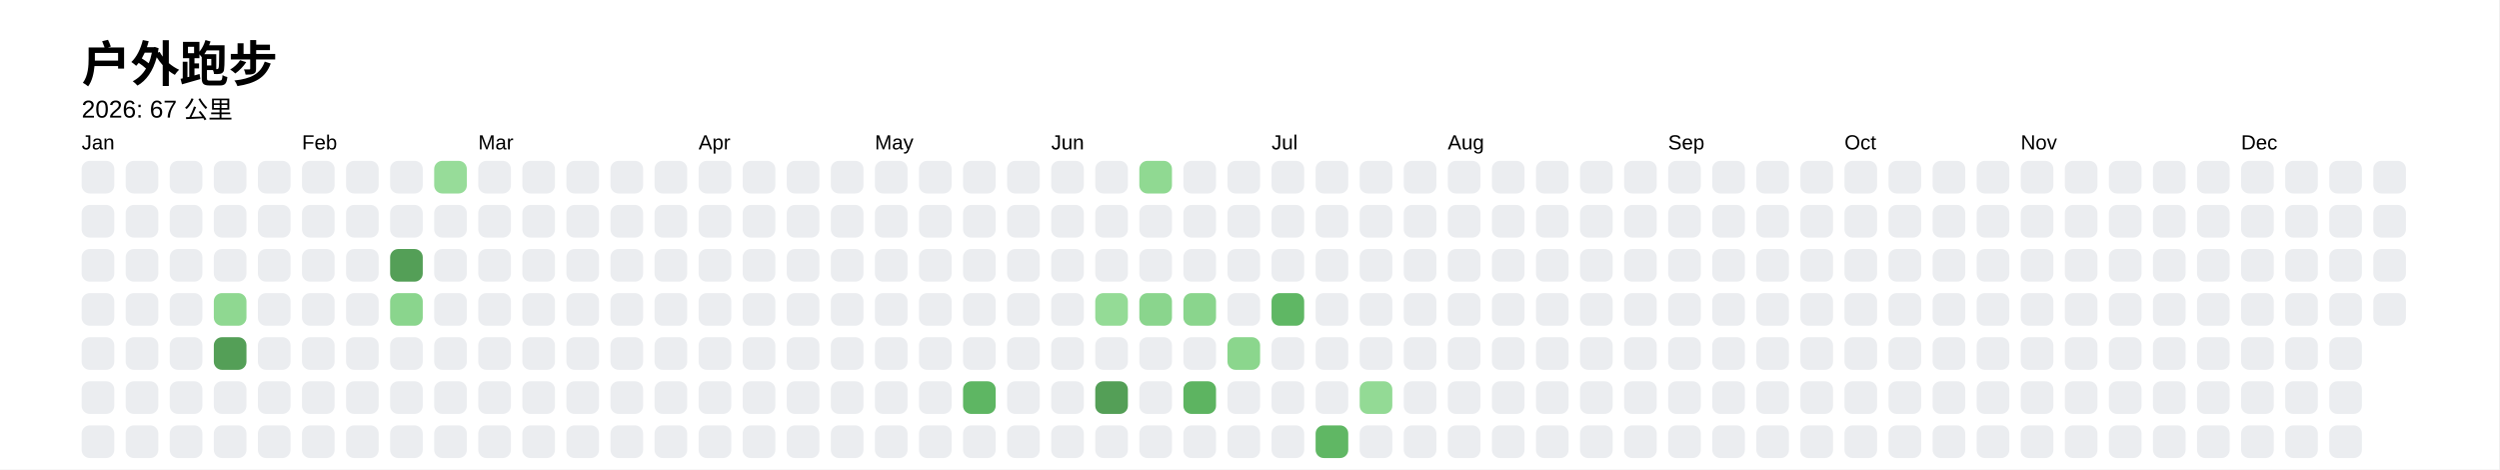
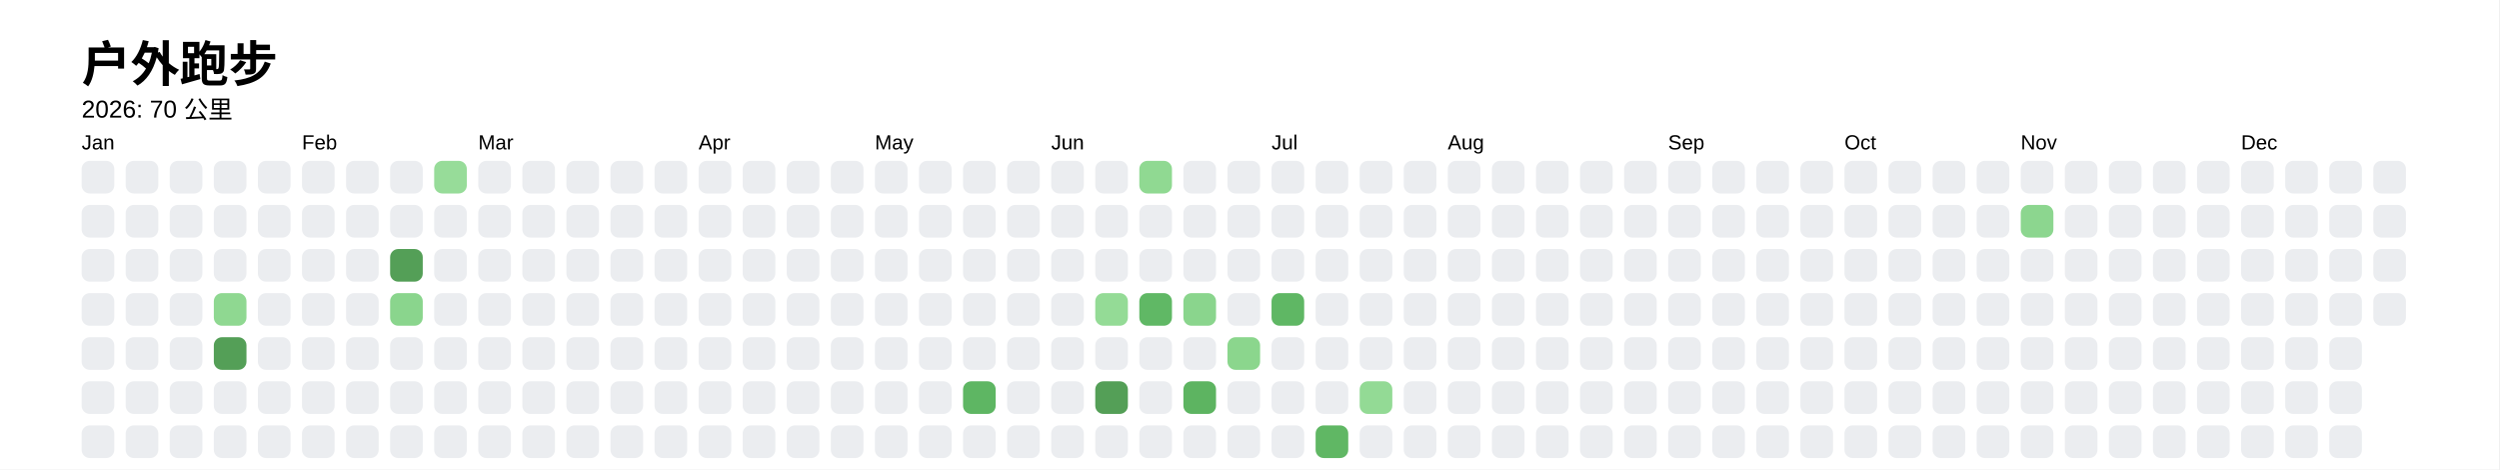
<svg xmlns="http://www.w3.org/2000/svg" baseProfile="full" height="57.5mm" version="1.1" viewBox="0,0,306.2,57.5" width="306.2mm">
  <defs />
  <rect fill="#FFFFFF" height="57.5" width="306.2" x="0" y="0" />
  <text fill="#000000" style="font-size:6px; font-family:Arial; font-weight:bold;" x="10" y="10">户外跑步</text>
-   <text fill="#000000" style="font-size:3px; font-family:Arial;" x="10" y="14.4">2026: 67 公里</text>
+   <text fill="#000000" style="font-size:3px; font-family:Arial;" x="10" y="14.4">2026: 70 公里</text>
  <text fill="#000000" style="font-size:2.5px; font-family:Arial" x="10" y="18.3">Jan</text>
  <rect fill="#EBEDF0" height="4" rx="1" ry="1" width="4" x="10" y="19.7" />
  <rect fill="#EBEDF0" height="4" rx="1" ry="1" width="4" x="10" y="25.1" />
  <rect fill="#EBEDF0" height="4" rx="1" ry="1" width="4" x="10" y="30.5" />
  <rect fill="#EBEDF0" height="4" rx="1" ry="1" width="4" x="10" y="35.9" />
  <rect fill="#EBEDF0" height="4" rx="1" ry="1" width="4" x="10" y="41.3" />
  <rect fill="#EBEDF0" height="4" rx="1" ry="1" width="4" x="10" y="46.7" />
  <rect fill="#EBEDF0" height="4" rx="1" ry="1" width="4" x="10" y="52.1" />
  <rect fill="#EBEDF0" height="4" rx="1" ry="1" width="4" x="15.4" y="19.7" />
  <rect fill="#EBEDF0" height="4" rx="1" ry="1" width="4" x="15.4" y="25.1" />
  <rect fill="#EBEDF0" height="4" rx="1" ry="1" width="4" x="15.4" y="30.5" />
  <rect fill="#EBEDF0" height="4" rx="1" ry="1" width="4" x="15.4" y="35.9" />
  <rect fill="#EBEDF0" height="4" rx="1" ry="1" width="4" x="15.4" y="41.3" />
  <rect fill="#EBEDF0" height="4" rx="1" ry="1" width="4" x="15.4" y="46.7" />
  <rect fill="#EBEDF0" height="4" rx="1" ry="1" width="4" x="15.4" y="52.1" />
  <rect fill="#EBEDF0" height="4" rx="1" ry="1" width="4" x="20.8" y="19.7" />
  <rect fill="#EBEDF0" height="4" rx="1" ry="1" width="4" x="20.8" y="25.1" />
  <rect fill="#EBEDF0" height="4" rx="1" ry="1" width="4" x="20.8" y="30.5" />
  <rect fill="#EBEDF0" height="4" rx="1" ry="1" width="4" x="20.8" y="35.9" />
  <rect fill="#EBEDF0" height="4" rx="1" ry="1" width="4" x="20.8" y="41.3" />
  <rect fill="#EBEDF0" height="4" rx="1" ry="1" width="4" x="20.8" y="46.7" />
  <rect fill="#EBEDF0" height="4" rx="1" ry="1" width="4" x="20.8" y="52.1" />
  <rect fill="#EBEDF0" height="4" rx="1" ry="1" width="4" x="26.2" y="19.7" />
  <rect fill="#EBEDF0" height="4" rx="1" ry="1" width="4" x="26.2" y="25.1" />
  <rect fill="#EBEDF0" height="4" rx="1" ry="1" width="4" x="26.2" y="30.5" />
  <rect fill="#8fd891" height="4" rx="1" ry="1" width="4" x="26.2" y="35.9" />
  <rect fill="#549F57" height="4" rx="1" ry="1" width="4" x="26.2" y="41.3" />
  <rect fill="#EBEDF0" height="4" rx="1" ry="1" width="4" x="26.2" y="46.7" />
  <rect fill="#EBEDF0" height="4" rx="1" ry="1" width="4" x="26.2" y="52.1" />
  <rect fill="#EBEDF0" height="4" rx="1" ry="1" width="4" x="31.6" y="19.7" />
  <rect fill="#EBEDF0" height="4" rx="1" ry="1" width="4" x="31.6" y="25.1" />
  <rect fill="#EBEDF0" height="4" rx="1" ry="1" width="4" x="31.6" y="30.5" />
  <rect fill="#EBEDF0" height="4" rx="1" ry="1" width="4" x="31.6" y="35.9" />
  <rect fill="#EBEDF0" height="4" rx="1" ry="1" width="4" x="31.6" y="41.3" />
  <rect fill="#EBEDF0" height="4" rx="1" ry="1" width="4" x="31.6" y="46.7" />
  <rect fill="#EBEDF0" height="4" rx="1" ry="1" width="4" x="31.6" y="52.1" />
  <text fill="#000000" style="font-size:2.5px; font-family:Arial" x="37.0" y="18.3">Feb</text>
  <rect fill="#EBEDF0" height="4" rx="1" ry="1" width="4" x="37.0" y="19.7" />
  <rect fill="#EBEDF0" height="4" rx="1" ry="1" width="4" x="37.0" y="25.1" />
  <rect fill="#EBEDF0" height="4" rx="1" ry="1" width="4" x="37.0" y="30.5" />
  <rect fill="#EBEDF0" height="4" rx="1" ry="1" width="4" x="37.0" y="35.9" />
  <rect fill="#EBEDF0" height="4" rx="1" ry="1" width="4" x="37.0" y="41.3" />
  <rect fill="#EBEDF0" height="4" rx="1" ry="1" width="4" x="37.0" y="46.7" />
  <rect fill="#EBEDF0" height="4" rx="1" ry="1" width="4" x="37.0" y="52.1" />
  <rect fill="#EBEDF0" height="4" rx="1" ry="1" width="4" x="42.4" y="19.7" />
  <rect fill="#EBEDF0" height="4" rx="1" ry="1" width="4" x="42.4" y="25.1" />
  <rect fill="#EBEDF0" height="4" rx="1" ry="1" width="4" x="42.4" y="30.5" />
  <rect fill="#EBEDF0" height="4" rx="1" ry="1" width="4" x="42.4" y="35.9" />
  <rect fill="#EBEDF0" height="4" rx="1" ry="1" width="4" x="42.4" y="41.3" />
  <rect fill="#EBEDF0" height="4" rx="1" ry="1" width="4" x="42.4" y="46.7" />
  <rect fill="#EBEDF0" height="4" rx="1" ry="1" width="4" x="42.4" y="52.1" />
  <rect fill="#EBEDF0" height="4" rx="1" ry="1" width="4" x="47.8" y="19.7" />
  <rect fill="#EBEDF0" height="4" rx="1" ry="1" width="4" x="47.8" y="25.1" />
  <rect fill="#549F57" height="4" rx="1" ry="1" width="4" x="47.8" y="30.5" />
  <rect fill="#8ad58d" height="4" rx="1" ry="1" width="4" x="47.8" y="35.9" />
  <rect fill="#EBEDF0" height="4" rx="1" ry="1" width="4" x="47.8" y="41.3" />
  <rect fill="#EBEDF0" height="4" rx="1" ry="1" width="4" x="47.8" y="46.7" />
  <rect fill="#EBEDF0" height="4" rx="1" ry="1" width="4" x="47.8" y="52.1" />
  <rect fill="#97dc99" height="4" rx="1" ry="1" width="4" x="53.2" y="19.7" />
  <rect fill="#EBEDF0" height="4" rx="1" ry="1" width="4" x="53.2" y="25.1" />
  <rect fill="#EBEDF0" height="4" rx="1" ry="1" width="4" x="53.2" y="30.5" />
  <rect fill="#EBEDF0" height="4" rx="1" ry="1" width="4" x="53.2" y="35.9" />
  <rect fill="#EBEDF0" height="4" rx="1" ry="1" width="4" x="53.2" y="41.3" />
  <rect fill="#EBEDF0" height="4" rx="1" ry="1" width="4" x="53.2" y="46.7" />
  <rect fill="#EBEDF0" height="4" rx="1" ry="1" width="4" x="53.2" y="52.1" />
  <text fill="#000000" style="font-size:2.5px; font-family:Arial" x="58.6" y="18.3">Mar</text>
  <rect fill="#EBEDF0" height="4" rx="1" ry="1" width="4" x="58.6" y="19.7" />
  <rect fill="#EBEDF0" height="4" rx="1" ry="1" width="4" x="58.6" y="25.1" />
  <rect fill="#EBEDF0" height="4" rx="1" ry="1" width="4" x="58.6" y="30.5" />
  <rect fill="#EBEDF0" height="4" rx="1" ry="1" width="4" x="58.6" y="35.9" />
  <rect fill="#EBEDF0" height="4" rx="1" ry="1" width="4" x="58.6" y="41.3" />
  <rect fill="#EBEDF0" height="4" rx="1" ry="1" width="4" x="58.6" y="46.7" />
  <rect fill="#EBEDF0" height="4" rx="1" ry="1" width="4" x="58.6" y="52.1" />
  <rect fill="#EBEDF0" height="4" rx="1" ry="1" width="4" x="64" y="19.7" />
  <rect fill="#EBEDF0" height="4" rx="1" ry="1" width="4" x="64" y="25.1" />
  <rect fill="#EBEDF0" height="4" rx="1" ry="1" width="4" x="64" y="30.5" />
  <rect fill="#EBEDF0" height="4" rx="1" ry="1" width="4" x="64" y="35.9" />
  <rect fill="#EBEDF0" height="4" rx="1" ry="1" width="4" x="64" y="41.3" />
  <rect fill="#EBEDF0" height="4" rx="1" ry="1" width="4" x="64" y="46.7" />
  <rect fill="#EBEDF0" height="4" rx="1" ry="1" width="4" x="64" y="52.1" />
  <rect fill="#EBEDF0" height="4" rx="1" ry="1" width="4" x="69.4" y="19.7" />
  <rect fill="#EBEDF0" height="4" rx="1" ry="1" width="4" x="69.4" y="25.1" />
  <rect fill="#EBEDF0" height="4" rx="1" ry="1" width="4" x="69.4" y="30.5" />
  <rect fill="#EBEDF0" height="4" rx="1" ry="1" width="4" x="69.4" y="35.9" />
  <rect fill="#EBEDF0" height="4" rx="1" ry="1" width="4" x="69.4" y="41.3" />
  <rect fill="#EBEDF0" height="4" rx="1" ry="1" width="4" x="69.4" y="46.7" />
  <rect fill="#EBEDF0" height="4" rx="1" ry="1" width="4" x="69.4" y="52.1" />
  <rect fill="#EBEDF0" height="4" rx="1" ry="1" width="4" x="74.8" y="19.7" />
  <rect fill="#EBEDF0" height="4" rx="1" ry="1" width="4" x="74.8" y="25.1" />
  <rect fill="#EBEDF0" height="4" rx="1" ry="1" width="4" x="74.8" y="30.5" />
  <rect fill="#EBEDF0" height="4" rx="1" ry="1" width="4" x="74.8" y="35.9" />
  <rect fill="#EBEDF0" height="4" rx="1" ry="1" width="4" x="74.8" y="41.3" />
  <rect fill="#EBEDF0" height="4" rx="1" ry="1" width="4" x="74.8" y="46.7" />
  <rect fill="#EBEDF0" height="4" rx="1" ry="1" width="4" x="74.8" y="52.1" />
  <rect fill="#EBEDF0" height="4" rx="1" ry="1" width="4" x="80.2" y="19.7" />
  <rect fill="#EBEDF0" height="4" rx="1" ry="1" width="4" x="80.2" y="25.1" />
  <rect fill="#EBEDF0" height="4" rx="1" ry="1" width="4" x="80.2" y="30.5" />
  <rect fill="#EBEDF0" height="4" rx="1" ry="1" width="4" x="80.2" y="35.9" />
  <rect fill="#EBEDF0" height="4" rx="1" ry="1" width="4" x="80.2" y="41.3" />
  <rect fill="#EBEDF0" height="4" rx="1" ry="1" width="4" x="80.2" y="46.7" />
  <rect fill="#EBEDF0" height="4" rx="1" ry="1" width="4" x="80.2" y="52.1" />
  <text fill="#000000" style="font-size:2.5px; font-family:Arial" x="85.6" y="18.3">Apr</text>
  <rect fill="#EBEDF0" height="4" rx="1" ry="1" width="4" x="85.6" y="19.7" />
  <rect fill="#EBEDF0" height="4" rx="1" ry="1" width="4" x="85.6" y="25.1" />
  <rect fill="#EBEDF0" height="4" rx="1" ry="1" width="4" x="85.6" y="30.5" />
  <rect fill="#EBEDF0" height="4" rx="1" ry="1" width="4" x="85.6" y="35.9" />
  <rect fill="#EBEDF0" height="4" rx="1" ry="1" width="4" x="85.6" y="41.3" />
  <rect fill="#EBEDF0" height="4" rx="1" ry="1" width="4" x="85.6" y="46.7" />
  <rect fill="#EBEDF0" height="4" rx="1" ry="1" width="4" x="85.6" y="52.1" />
  <rect fill="#EBEDF0" height="4" rx="1" ry="1" width="4" x="91" y="19.7" />
  <rect fill="#EBEDF0" height="4" rx="1" ry="1" width="4" x="91" y="25.1" />
  <rect fill="#EBEDF0" height="4" rx="1" ry="1" width="4" x="91" y="30.5" />
  <rect fill="#EBEDF0" height="4" rx="1" ry="1" width="4" x="91" y="35.9" />
  <rect fill="#EBEDF0" height="4" rx="1" ry="1" width="4" x="91" y="41.3" />
  <rect fill="#EBEDF0" height="4" rx="1" ry="1" width="4" x="91" y="46.7" />
  <rect fill="#EBEDF0" height="4" rx="1" ry="1" width="4" x="91" y="52.1" />
  <rect fill="#EBEDF0" height="4" rx="1" ry="1" width="4" x="96.4" y="19.7" />
  <rect fill="#EBEDF0" height="4" rx="1" ry="1" width="4" x="96.4" y="25.1" />
  <rect fill="#EBEDF0" height="4" rx="1" ry="1" width="4" x="96.4" y="30.5" />
  <rect fill="#EBEDF0" height="4" rx="1" ry="1" width="4" x="96.4" y="35.9" />
  <rect fill="#EBEDF0" height="4" rx="1" ry="1" width="4" x="96.4" y="41.3" />
  <rect fill="#EBEDF0" height="4" rx="1" ry="1" width="4" x="96.4" y="46.7" />
  <rect fill="#EBEDF0" height="4" rx="1" ry="1" width="4" x="96.4" y="52.1" />
  <rect fill="#EBEDF0" height="4" rx="1" ry="1" width="4" x="101.8" y="19.7" />
  <rect fill="#EBEDF0" height="4" rx="1" ry="1" width="4" x="101.8" y="25.1" />
  <rect fill="#EBEDF0" height="4" rx="1" ry="1" width="4" x="101.8" y="30.5" />
  <rect fill="#EBEDF0" height="4" rx="1" ry="1" width="4" x="101.8" y="35.9" />
  <rect fill="#EBEDF0" height="4" rx="1" ry="1" width="4" x="101.8" y="41.3" />
  <rect fill="#EBEDF0" height="4" rx="1" ry="1" width="4" x="101.8" y="46.7" />
  <rect fill="#EBEDF0" height="4" rx="1" ry="1" width="4" x="101.8" y="52.1" />
  <text fill="#000000" style="font-size:2.5px; font-family:Arial" x="107.2" y="18.3">May</text>
  <rect fill="#EBEDF0" height="4" rx="1" ry="1" width="4" x="107.2" y="19.7" />
  <rect fill="#EBEDF0" height="4" rx="1" ry="1" width="4" x="107.2" y="25.1" />
  <rect fill="#EBEDF0" height="4" rx="1" ry="1" width="4" x="107.2" y="30.5" />
  <rect fill="#EBEDF0" height="4" rx="1" ry="1" width="4" x="107.2" y="35.9" />
  <rect fill="#EBEDF0" height="4" rx="1" ry="1" width="4" x="107.2" y="41.3" />
  <rect fill="#EBEDF0" height="4" rx="1" ry="1" width="4" x="107.2" y="46.7" />
  <rect fill="#EBEDF0" height="4" rx="1" ry="1" width="4" x="107.2" y="52.1" />
  <rect fill="#EBEDF0" height="4" rx="1" ry="1" width="4" x="112.6" y="19.7" />
  <rect fill="#EBEDF0" height="4" rx="1" ry="1" width="4" x="112.6" y="25.1" />
  <rect fill="#EBEDF0" height="4" rx="1" ry="1" width="4" x="112.6" y="30.5" />
  <rect fill="#EBEDF0" height="4" rx="1" ry="1" width="4" x="112.6" y="35.9" />
  <rect fill="#EBEDF0" height="4" rx="1" ry="1" width="4" x="112.6" y="41.3" />
  <rect fill="#EBEDF0" height="4" rx="1" ry="1" width="4" x="112.6" y="46.7" />
  <rect fill="#EBEDF0" height="4" rx="1" ry="1" width="4" x="112.6" y="52.1" />
  <rect fill="#EBEDF0" height="4" rx="1" ry="1" width="4" x="118" y="19.7" />
  <rect fill="#EBEDF0" height="4" rx="1" ry="1" width="4" x="118" y="25.1" />
  <rect fill="#EBEDF0" height="4" rx="1" ry="1" width="4" x="118" y="30.5" />
  <rect fill="#EBEDF0" height="4" rx="1" ry="1" width="4" x="118" y="35.9" />
  <rect fill="#EBEDF0" height="4" rx="1" ry="1" width="4" x="118" y="41.3" />
  <rect fill="#5eb663" height="4" rx="1" ry="1" width="4" x="118" y="46.7" />
  <rect fill="#EBEDF0" height="4" rx="1" ry="1" width="4" x="118" y="52.1" />
  <rect fill="#EBEDF0" height="4" rx="1" ry="1" width="4" x="123.4" y="19.7" />
  <rect fill="#EBEDF0" height="4" rx="1" ry="1" width="4" x="123.4" y="25.1" />
  <rect fill="#EBEDF0" height="4" rx="1" ry="1" width="4" x="123.4" y="30.5" />
  <rect fill="#EBEDF0" height="4" rx="1" ry="1" width="4" x="123.4" y="35.9" />
  <rect fill="#EBEDF0" height="4" rx="1" ry="1" width="4" x="123.4" y="41.3" />
  <rect fill="#EBEDF0" height="4" rx="1" ry="1" width="4" x="123.4" y="46.7" />
  <rect fill="#EBEDF0" height="4" rx="1" ry="1" width="4" x="123.4" y="52.1" />
  <text fill="#000000" style="font-size:2.5px; font-family:Arial" x="128.8" y="18.3">Jun</text>
  <rect fill="#EBEDF0" height="4" rx="1" ry="1" width="4" x="128.8" y="19.7" />
  <rect fill="#EBEDF0" height="4" rx="1" ry="1" width="4" x="128.8" y="25.1" />
  <rect fill="#EBEDF0" height="4" rx="1" ry="1" width="4" x="128.8" y="30.5" />
  <rect fill="#EBEDF0" height="4" rx="1" ry="1" width="4" x="128.8" y="35.9" />
  <rect fill="#EBEDF0" height="4" rx="1" ry="1" width="4" x="128.8" y="41.3" />
  <rect fill="#EBEDF0" height="4" rx="1" ry="1" width="4" x="128.8" y="46.7" />
  <rect fill="#EBEDF0" height="4" rx="1" ry="1" width="4" x="128.8" y="52.1" />
  <rect fill="#EBEDF0" height="4" rx="1" ry="1" width="4" x="134.2" y="19.7" />
  <rect fill="#EBEDF0" height="4" rx="1" ry="1" width="4" x="134.2" y="25.1" />
  <rect fill="#EBEDF0" height="4" rx="1" ry="1" width="4" x="134.2" y="30.5" />
  <rect fill="#94db96" height="4" rx="1" ry="1" width="4" x="134.2" y="35.9" />
  <rect fill="#EBEDF0" height="4" rx="1" ry="1" width="4" x="134.2" y="41.3" />
  <rect fill="#549F57" height="4" rx="1" ry="1" width="4" x="134.2" y="46.7" />
  <rect fill="#EBEDF0" height="4" rx="1" ry="1" width="4" x="134.2" y="52.1" />
  <rect fill="#90d992" height="4" rx="1" ry="1" width="4" x="139.6" y="19.7" />
  <rect fill="#EBEDF0" height="4" rx="1" ry="1" width="4" x="139.6" y="25.1" />
  <rect fill="#EBEDF0" height="4" rx="1" ry="1" width="4" x="139.6" y="30.5" />
-   <rect fill="#8ad58d" height="4" rx="1" ry="1" width="4" x="139.6" y="35.9" />
+   <rect fill="#60b865" height="4" rx="1" ry="1" width="4" x="139.6" y="35.9" />
  <rect fill="#EBEDF0" height="4" rx="1" ry="1" width="4" x="139.6" y="41.3" />
  <rect fill="#EBEDF0" height="4" rx="1" ry="1" width="4" x="139.6" y="46.7" />
  <rect fill="#EBEDF0" height="4" rx="1" ry="1" width="4" x="139.6" y="52.1" />
  <rect fill="#EBEDF0" height="4" rx="1" ry="1" width="4" x="145" y="19.7" />
  <rect fill="#EBEDF0" height="4" rx="1" ry="1" width="4" x="145" y="25.1" />
  <rect fill="#EBEDF0" height="4" rx="1" ry="1" width="4" x="145" y="30.5" />
  <rect fill="#8ad58d" height="4" rx="1" ry="1" width="4" x="145" y="35.9" />
  <rect fill="#EBEDF0" height="4" rx="1" ry="1" width="4" x="145" y="41.3" />
  <rect fill="#5db461" height="4" rx="1" ry="1" width="4" x="145" y="46.7" />
  <rect fill="#EBEDF0" height="4" rx="1" ry="1" width="4" x="145" y="52.1" />
  <rect fill="#EBEDF0" height="4" rx="1" ry="1" width="4" x="150.4" y="19.7" />
  <rect fill="#EBEDF0" height="4" rx="1" ry="1" width="4" x="150.4" y="25.1" />
  <rect fill="#EBEDF0" height="4" rx="1" ry="1" width="4" x="150.4" y="30.5" />
  <rect fill="#EBEDF0" height="4" rx="1" ry="1" width="4" x="150.4" y="35.9" />
  <rect fill="#8bd68d" height="4" rx="1" ry="1" width="4" x="150.4" y="41.3" />
  <rect fill="#EBEDF0" height="4" rx="1" ry="1" width="4" x="150.4" y="46.7" />
  <rect fill="#EBEDF0" height="4" rx="1" ry="1" width="4" x="150.4" y="52.1" />
  <text fill="#000000" style="font-size:2.5px; font-family:Arial" x="155.8" y="18.3">Jul</text>
  <rect fill="#EBEDF0" height="4" rx="1" ry="1" width="4" x="155.8" y="19.7" />
  <rect fill="#EBEDF0" height="4" rx="1" ry="1" width="4" x="155.8" y="25.1" />
  <rect fill="#EBEDF0" height="4" rx="1" ry="1" width="4" x="155.8" y="30.5" />
  <rect fill="#5fb764" height="4" rx="1" ry="1" width="4" x="155.8" y="35.9" />
  <rect fill="#EBEDF0" height="4" rx="1" ry="1" width="4" x="155.8" y="41.3" />
  <rect fill="#EBEDF0" height="4" rx="1" ry="1" width="4" x="155.8" y="46.7" />
  <rect fill="#EBEDF0" height="4" rx="1" ry="1" width="4" x="155.8" y="52.1" />
  <rect fill="#EBEDF0" height="4" rx="1" ry="1" width="4" x="161.2" y="19.7" />
  <rect fill="#EBEDF0" height="4" rx="1" ry="1" width="4" x="161.2" y="25.1" />
  <rect fill="#EBEDF0" height="4" rx="1" ry="1" width="4" x="161.2" y="30.5" />
  <rect fill="#EBEDF0" height="4" rx="1" ry="1" width="4" x="161.2" y="35.9" />
  <rect fill="#EBEDF0" height="4" rx="1" ry="1" width="4" x="161.2" y="41.3" />
  <rect fill="#EBEDF0" height="4" rx="1" ry="1" width="4" x="161.2" y="46.7" />
  <rect fill="#60b764" height="4" rx="1" ry="1" width="4" x="161.2" y="52.1" />
  <rect fill="#EBEDF0" height="4" rx="1" ry="1" width="4" x="166.6" y="19.7" />
  <rect fill="#EBEDF0" height="4" rx="1" ry="1" width="4" x="166.6" y="25.1" />
  <rect fill="#EBEDF0" height="4" rx="1" ry="1" width="4" x="166.6" y="30.5" />
  <rect fill="#EBEDF0" height="4" rx="1" ry="1" width="4" x="166.6" y="35.9" />
  <rect fill="#EBEDF0" height="4" rx="1" ry="1" width="4" x="166.6" y="41.3" />
  <rect fill="#93da95" height="4" rx="1" ry="1" width="4" x="166.6" y="46.7" />
  <rect fill="#EBEDF0" height="4" rx="1" ry="1" width="4" x="166.6" y="52.1" />
  <rect fill="#EBEDF0" height="4" rx="1" ry="1" width="4" x="172" y="19.7" />
  <rect fill="#EBEDF0" height="4" rx="1" ry="1" width="4" x="172" y="25.1" />
  <rect fill="#EBEDF0" height="4" rx="1" ry="1" width="4" x="172" y="30.5" />
  <rect fill="#EBEDF0" height="4" rx="1" ry="1" width="4" x="172" y="35.9" />
  <rect fill="#EBEDF0" height="4" rx="1" ry="1" width="4" x="172" y="41.3" />
  <rect fill="#EBEDF0" height="4" rx="1" ry="1" width="4" x="172" y="46.7" />
  <rect fill="#EBEDF0" height="4" rx="1" ry="1" width="4" x="172" y="52.1" />
  <text fill="#000000" style="font-size:2.5px; font-family:Arial" x="177.4" y="18.3">Aug</text>
  <rect fill="#EBEDF0" height="4" rx="1" ry="1" width="4" x="177.4" y="19.7" />
  <rect fill="#EBEDF0" height="4" rx="1" ry="1" width="4" x="177.4" y="25.1" />
  <rect fill="#EBEDF0" height="4" rx="1" ry="1" width="4" x="177.4" y="30.5" />
  <rect fill="#EBEDF0" height="4" rx="1" ry="1" width="4" x="177.4" y="35.9" />
  <rect fill="#EBEDF0" height="4" rx="1" ry="1" width="4" x="177.4" y="41.3" />
  <rect fill="#EBEDF0" height="4" rx="1" ry="1" width="4" x="177.4" y="46.7" />
  <rect fill="#EBEDF0" height="4" rx="1" ry="1" width="4" x="177.4" y="52.1" />
  <rect fill="#EBEDF0" height="4" rx="1" ry="1" width="4" x="182.8" y="19.7" />
  <rect fill="#EBEDF0" height="4" rx="1" ry="1" width="4" x="182.8" y="25.1" />
  <rect fill="#EBEDF0" height="4" rx="1" ry="1" width="4" x="182.8" y="30.5" />
  <rect fill="#EBEDF0" height="4" rx="1" ry="1" width="4" x="182.8" y="35.9" />
  <rect fill="#EBEDF0" height="4" rx="1" ry="1" width="4" x="182.8" y="41.3" />
  <rect fill="#EBEDF0" height="4" rx="1" ry="1" width="4" x="182.8" y="46.7" />
  <rect fill="#EBEDF0" height="4" rx="1" ry="1" width="4" x="182.8" y="52.1" />
  <rect fill="#EBEDF0" height="4" rx="1" ry="1" width="4" x="188.2" y="19.7" />
  <rect fill="#EBEDF0" height="4" rx="1" ry="1" width="4" x="188.2" y="25.1" />
  <rect fill="#EBEDF0" height="4" rx="1" ry="1" width="4" x="188.2" y="30.5" />
  <rect fill="#EBEDF0" height="4" rx="1" ry="1" width="4" x="188.2" y="35.9" />
  <rect fill="#EBEDF0" height="4" rx="1" ry="1" width="4" x="188.2" y="41.3" />
  <rect fill="#EBEDF0" height="4" rx="1" ry="1" width="4" x="188.2" y="46.7" />
  <rect fill="#EBEDF0" height="4" rx="1" ry="1" width="4" x="188.2" y="52.1" />
  <rect fill="#EBEDF0" height="4" rx="1" ry="1" width="4" x="193.6" y="19.7" />
  <rect fill="#EBEDF0" height="4" rx="1" ry="1" width="4" x="193.6" y="25.1" />
  <rect fill="#EBEDF0" height="4" rx="1" ry="1" width="4" x="193.6" y="30.5" />
  <rect fill="#EBEDF0" height="4" rx="1" ry="1" width="4" x="193.6" y="35.9" />
  <rect fill="#EBEDF0" height="4" rx="1" ry="1" width="4" x="193.6" y="41.3" />
  <rect fill="#EBEDF0" height="4" rx="1" ry="1" width="4" x="193.6" y="46.7" />
  <rect fill="#EBEDF0" height="4" rx="1" ry="1" width="4" x="193.6" y="52.1" />
  <rect fill="#EBEDF0" height="4" rx="1" ry="1" width="4" x="199" y="19.7" />
  <rect fill="#EBEDF0" height="4" rx="1" ry="1" width="4" x="199" y="25.1" />
  <rect fill="#EBEDF0" height="4" rx="1" ry="1" width="4" x="199" y="30.5" />
  <rect fill="#EBEDF0" height="4" rx="1" ry="1" width="4" x="199" y="35.9" />
  <rect fill="#EBEDF0" height="4" rx="1" ry="1" width="4" x="199" y="41.3" />
  <rect fill="#EBEDF0" height="4" rx="1" ry="1" width="4" x="199" y="46.7" />
  <rect fill="#EBEDF0" height="4" rx="1" ry="1" width="4" x="199" y="52.1" />
  <text fill="#000000" style="font-size:2.5px; font-family:Arial" x="204.4" y="18.3">Sep</text>
  <rect fill="#EBEDF0" height="4" rx="1" ry="1" width="4" x="204.4" y="19.7" />
  <rect fill="#EBEDF0" height="4" rx="1" ry="1" width="4" x="204.4" y="25.1" />
  <rect fill="#EBEDF0" height="4" rx="1" ry="1" width="4" x="204.4" y="30.5" />
  <rect fill="#EBEDF0" height="4" rx="1" ry="1" width="4" x="204.4" y="35.9" />
  <rect fill="#EBEDF0" height="4" rx="1" ry="1" width="4" x="204.4" y="41.3" />
  <rect fill="#EBEDF0" height="4" rx="1" ry="1" width="4" x="204.4" y="46.7" />
  <rect fill="#EBEDF0" height="4" rx="1" ry="1" width="4" x="204.4" y="52.1" />
  <rect fill="#EBEDF0" height="4" rx="1" ry="1" width="4" x="209.8" y="19.7" />
  <rect fill="#EBEDF0" height="4" rx="1" ry="1" width="4" x="209.8" y="25.1" />
  <rect fill="#EBEDF0" height="4" rx="1" ry="1" width="4" x="209.8" y="30.5" />
  <rect fill="#EBEDF0" height="4" rx="1" ry="1" width="4" x="209.8" y="35.9" />
  <rect fill="#EBEDF0" height="4" rx="1" ry="1" width="4" x="209.8" y="41.3" />
  <rect fill="#EBEDF0" height="4" rx="1" ry="1" width="4" x="209.8" y="46.7" />
  <rect fill="#EBEDF0" height="4" rx="1" ry="1" width="4" x="209.8" y="52.1" />
  <rect fill="#EBEDF0" height="4" rx="1" ry="1" width="4" x="215.2" y="19.7" />
  <rect fill="#EBEDF0" height="4" rx="1" ry="1" width="4" x="215.2" y="25.1" />
  <rect fill="#EBEDF0" height="4" rx="1" ry="1" width="4" x="215.2" y="30.5" />
  <rect fill="#EBEDF0" height="4" rx="1" ry="1" width="4" x="215.2" y="35.9" />
  <rect fill="#EBEDF0" height="4" rx="1" ry="1" width="4" x="215.2" y="41.3" />
  <rect fill="#EBEDF0" height="4" rx="1" ry="1" width="4" x="215.2" y="46.7" />
  <rect fill="#EBEDF0" height="4" rx="1" ry="1" width="4" x="215.2" y="52.1" />
  <rect fill="#EBEDF0" height="4" rx="1" ry="1" width="4" x="220.6" y="19.7" />
  <rect fill="#EBEDF0" height="4" rx="1" ry="1" width="4" x="220.6" y="25.1" />
  <rect fill="#EBEDF0" height="4" rx="1" ry="1" width="4" x="220.6" y="30.5" />
  <rect fill="#EBEDF0" height="4" rx="1" ry="1" width="4" x="220.6" y="35.9" />
  <rect fill="#EBEDF0" height="4" rx="1" ry="1" width="4" x="220.6" y="41.3" />
  <rect fill="#EBEDF0" height="4" rx="1" ry="1" width="4" x="220.6" y="46.7" />
  <rect fill="#EBEDF0" height="4" rx="1" ry="1" width="4" x="220.6" y="52.1" />
  <text fill="#000000" style="font-size:2.5px; font-family:Arial" x="226" y="18.3">Oct</text>
  <rect fill="#EBEDF0" height="4" rx="1" ry="1" width="4" x="226" y="19.7" />
  <rect fill="#EBEDF0" height="4" rx="1" ry="1" width="4" x="226" y="25.1" />
  <rect fill="#EBEDF0" height="4" rx="1" ry="1" width="4" x="226" y="30.5" />
  <rect fill="#EBEDF0" height="4" rx="1" ry="1" width="4" x="226" y="35.9" />
  <rect fill="#EBEDF0" height="4" rx="1" ry="1" width="4" x="226" y="41.3" />
  <rect fill="#EBEDF0" height="4" rx="1" ry="1" width="4" x="226" y="46.7" />
  <rect fill="#EBEDF0" height="4" rx="1" ry="1" width="4" x="226" y="52.1" />
  <rect fill="#EBEDF0" height="4" rx="1" ry="1" width="4" x="231.4" y="19.7" />
  <rect fill="#EBEDF0" height="4" rx="1" ry="1" width="4" x="231.4" y="25.1" />
  <rect fill="#EBEDF0" height="4" rx="1" ry="1" width="4" x="231.4" y="30.5" />
  <rect fill="#EBEDF0" height="4" rx="1" ry="1" width="4" x="231.4" y="35.9" />
  <rect fill="#EBEDF0" height="4" rx="1" ry="1" width="4" x="231.4" y="41.3" />
  <rect fill="#EBEDF0" height="4" rx="1" ry="1" width="4" x="231.4" y="46.7" />
  <rect fill="#EBEDF0" height="4" rx="1" ry="1" width="4" x="231.4" y="52.1" />
  <rect fill="#EBEDF0" height="4" rx="1" ry="1" width="4" x="236.8" y="19.7" />
  <rect fill="#EBEDF0" height="4" rx="1" ry="1" width="4" x="236.8" y="25.1" />
  <rect fill="#EBEDF0" height="4" rx="1" ry="1" width="4" x="236.8" y="30.5" />
  <rect fill="#EBEDF0" height="4" rx="1" ry="1" width="4" x="236.8" y="35.9" />
  <rect fill="#EBEDF0" height="4" rx="1" ry="1" width="4" x="236.8" y="41.3" />
  <rect fill="#EBEDF0" height="4" rx="1" ry="1" width="4" x="236.8" y="46.7" />
  <rect fill="#EBEDF0" height="4" rx="1" ry="1" width="4" x="236.8" y="52.1" />
  <rect fill="#EBEDF0" height="4" rx="1" ry="1" width="4" x="242.2" y="19.7" />
  <rect fill="#EBEDF0" height="4" rx="1" ry="1" width="4" x="242.2" y="25.1" />
  <rect fill="#EBEDF0" height="4" rx="1" ry="1" width="4" x="242.2" y="30.5" />
  <rect fill="#EBEDF0" height="4" rx="1" ry="1" width="4" x="242.2" y="35.9" />
  <rect fill="#EBEDF0" height="4" rx="1" ry="1" width="4" x="242.2" y="41.3" />
  <rect fill="#EBEDF0" height="4" rx="1" ry="1" width="4" x="242.2" y="46.7" />
  <rect fill="#EBEDF0" height="4" rx="1" ry="1" width="4" x="242.2" y="52.1" />
  <text fill="#000000" style="font-size:2.5px; font-family:Arial" x="247.6" y="18.3">Nov</text>
  <rect fill="#EBEDF0" height="4" rx="1" ry="1" width="4" x="247.6" y="19.7" />
-   <rect fill="#EBEDF0" height="4" rx="1" ry="1" width="4" x="247.6" y="25.1" />
+   <rect fill="#8cd68f" height="4" rx="1" ry="1" width="4" x="247.6" y="25.1" />
  <rect fill="#EBEDF0" height="4" rx="1" ry="1" width="4" x="247.6" y="30.5" />
  <rect fill="#EBEDF0" height="4" rx="1" ry="1" width="4" x="247.6" y="35.9" />
  <rect fill="#EBEDF0" height="4" rx="1" ry="1" width="4" x="247.6" y="41.3" />
  <rect fill="#EBEDF0" height="4" rx="1" ry="1" width="4" x="247.6" y="46.7" />
  <rect fill="#EBEDF0" height="4" rx="1" ry="1" width="4" x="247.6" y="52.1" />
  <rect fill="#EBEDF0" height="4" rx="1" ry="1" width="4" x="253" y="19.7" />
  <rect fill="#EBEDF0" height="4" rx="1" ry="1" width="4" x="253" y="25.1" />
  <rect fill="#EBEDF0" height="4" rx="1" ry="1" width="4" x="253" y="30.5" />
  <rect fill="#EBEDF0" height="4" rx="1" ry="1" width="4" x="253" y="35.9" />
  <rect fill="#EBEDF0" height="4" rx="1" ry="1" width="4" x="253" y="41.3" />
  <rect fill="#EBEDF0" height="4" rx="1" ry="1" width="4" x="253" y="46.7" />
  <rect fill="#EBEDF0" height="4" rx="1" ry="1" width="4" x="253" y="52.1" />
  <rect fill="#EBEDF0" height="4" rx="1" ry="1" width="4" x="258.4" y="19.7" />
  <rect fill="#EBEDF0" height="4" rx="1" ry="1" width="4" x="258.4" y="25.1" />
  <rect fill="#EBEDF0" height="4" rx="1" ry="1" width="4" x="258.4" y="30.5" />
  <rect fill="#EBEDF0" height="4" rx="1" ry="1" width="4" x="258.4" y="35.9" />
  <rect fill="#EBEDF0" height="4" rx="1" ry="1" width="4" x="258.4" y="41.3" />
  <rect fill="#EBEDF0" height="4" rx="1" ry="1" width="4" x="258.4" y="46.7" />
  <rect fill="#EBEDF0" height="4" rx="1" ry="1" width="4" x="258.4" y="52.1" />
  <rect fill="#EBEDF0" height="4" rx="1" ry="1" width="4" x="263.8" y="19.7" />
  <rect fill="#EBEDF0" height="4" rx="1" ry="1" width="4" x="263.8" y="25.1" />
  <rect fill="#EBEDF0" height="4" rx="1" ry="1" width="4" x="263.8" y="30.5" />
  <rect fill="#EBEDF0" height="4" rx="1" ry="1" width="4" x="263.8" y="35.9" />
  <rect fill="#EBEDF0" height="4" rx="1" ry="1" width="4" x="263.8" y="41.3" />
  <rect fill="#EBEDF0" height="4" rx="1" ry="1" width="4" x="263.8" y="46.7" />
  <rect fill="#EBEDF0" height="4" rx="1" ry="1" width="4" x="263.8" y="52.1" />
  <rect fill="#EBEDF0" height="4" rx="1" ry="1" width="4" x="269.2" y="19.7" />
  <rect fill="#EBEDF0" height="4" rx="1" ry="1" width="4" x="269.2" y="25.1" />
  <rect fill="#EBEDF0" height="4" rx="1" ry="1" width="4" x="269.2" y="30.5" />
  <rect fill="#EBEDF0" height="4" rx="1" ry="1" width="4" x="269.2" y="35.9" />
  <rect fill="#EBEDF0" height="4" rx="1" ry="1" width="4" x="269.2" y="41.3" />
  <rect fill="#EBEDF0" height="4" rx="1" ry="1" width="4" x="269.2" y="46.7" />
  <rect fill="#EBEDF0" height="4" rx="1" ry="1" width="4" x="269.2" y="52.1" />
  <text fill="#000000" style="font-size:2.5px; font-family:Arial" x="274.6" y="18.3">Dec</text>
  <rect fill="#EBEDF0" height="4" rx="1" ry="1" width="4" x="274.6" y="19.7" />
  <rect fill="#EBEDF0" height="4" rx="1" ry="1" width="4" x="274.6" y="25.1" />
  <rect fill="#EBEDF0" height="4" rx="1" ry="1" width="4" x="274.6" y="30.5" />
  <rect fill="#EBEDF0" height="4" rx="1" ry="1" width="4" x="274.6" y="35.9" />
  <rect fill="#EBEDF0" height="4" rx="1" ry="1" width="4" x="274.6" y="41.3" />
  <rect fill="#EBEDF0" height="4" rx="1" ry="1" width="4" x="274.6" y="46.7" />
  <rect fill="#EBEDF0" height="4" rx="1" ry="1" width="4" x="274.6" y="52.1" />
  <rect fill="#EBEDF0" height="4" rx="1" ry="1" width="4" x="280" y="19.7" />
  <rect fill="#EBEDF0" height="4" rx="1" ry="1" width="4" x="280" y="25.1" />
  <rect fill="#EBEDF0" height="4" rx="1" ry="1" width="4" x="280" y="30.5" />
  <rect fill="#EBEDF0" height="4" rx="1" ry="1" width="4" x="280" y="35.9" />
  <rect fill="#EBEDF0" height="4" rx="1" ry="1" width="4" x="280" y="41.3" />
  <rect fill="#EBEDF0" height="4" rx="1" ry="1" width="4" x="280" y="46.7" />
  <rect fill="#EBEDF0" height="4" rx="1" ry="1" width="4" x="280" y="52.1" />
  <rect fill="#EBEDF0" height="4" rx="1" ry="1" width="4" x="285.4" y="19.7" />
  <rect fill="#EBEDF0" height="4" rx="1" ry="1" width="4" x="285.4" y="25.1" />
  <rect fill="#EBEDF0" height="4" rx="1" ry="1" width="4" x="285.4" y="30.5" />
  <rect fill="#EBEDF0" height="4" rx="1" ry="1" width="4" x="285.4" y="35.9" />
  <rect fill="#EBEDF0" height="4" rx="1" ry="1" width="4" x="285.4" y="41.3" />
  <rect fill="#EBEDF0" height="4" rx="1" ry="1" width="4" x="285.4" y="46.7" />
  <rect fill="#EBEDF0" height="4" rx="1" ry="1" width="4" x="285.4" y="52.1" />
  <rect fill="#EBEDF0" height="4" rx="1" ry="1" width="4" x="290.8" y="19.7" />
  <rect fill="#EBEDF0" height="4" rx="1" ry="1" width="4" x="290.8" y="25.1" />
  <rect fill="#EBEDF0" height="4" rx="1" ry="1" width="4" x="290.8" y="30.5" />
  <rect fill="#EBEDF0" height="4" rx="1" ry="1" width="4" x="290.8" y="35.9" />
</svg>
